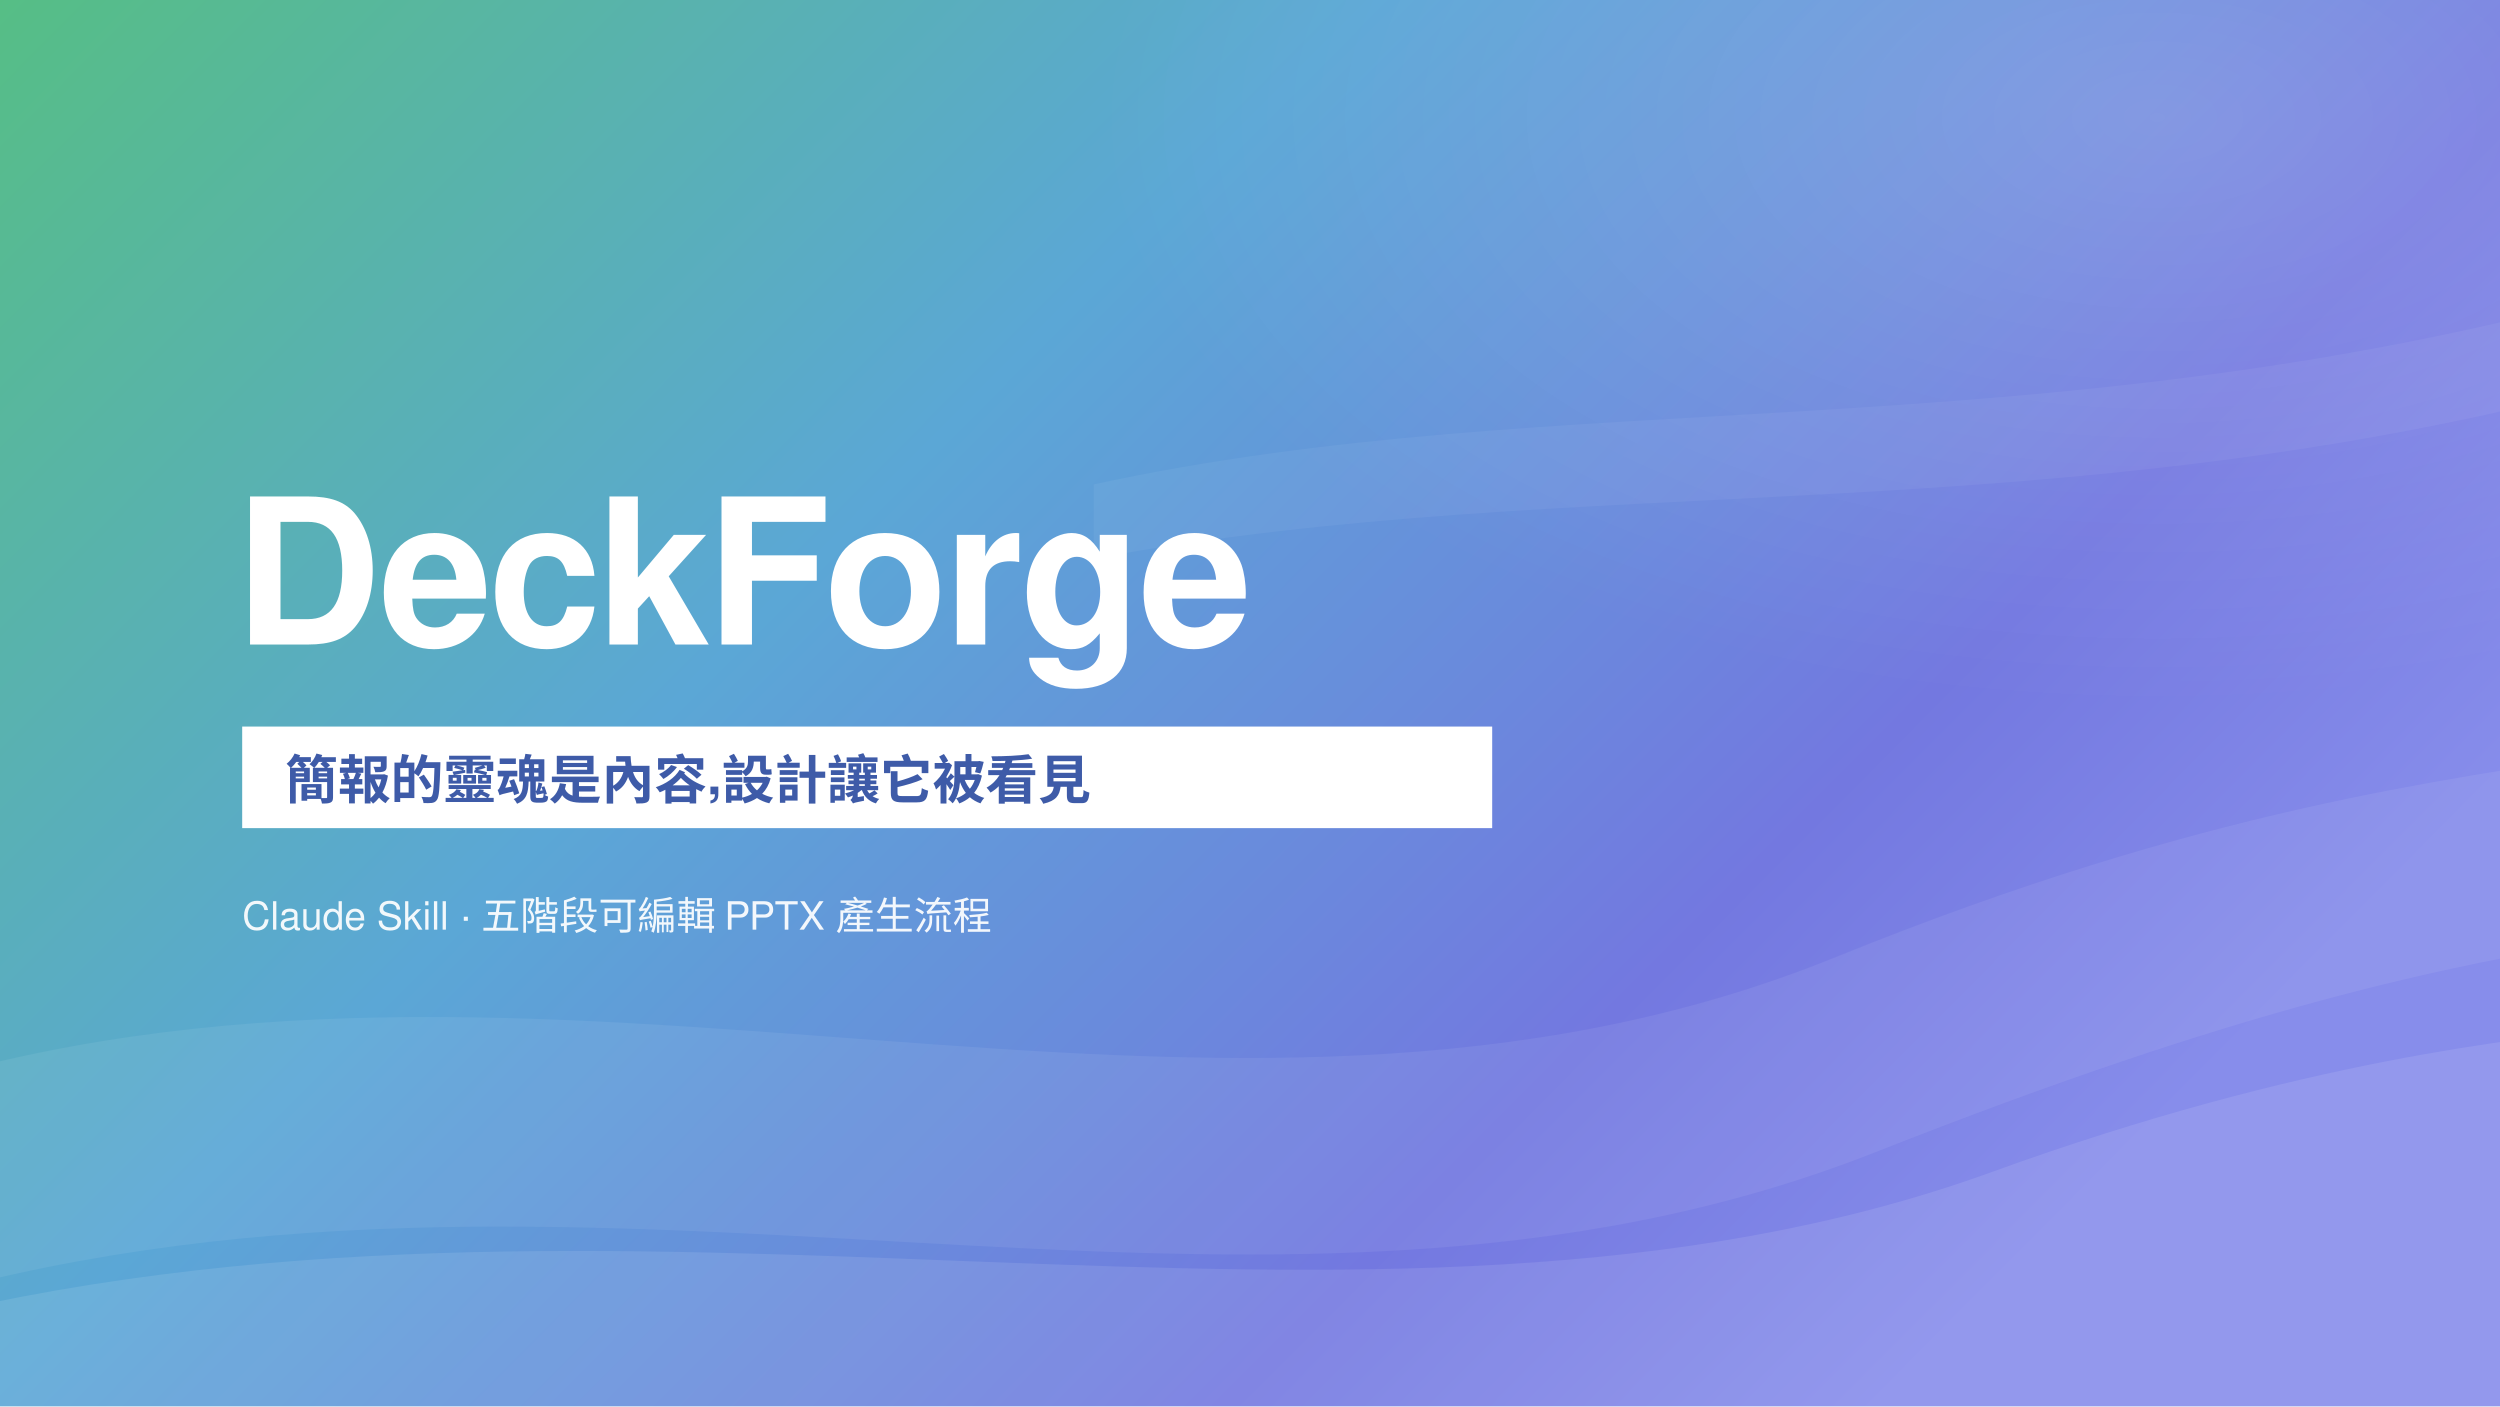
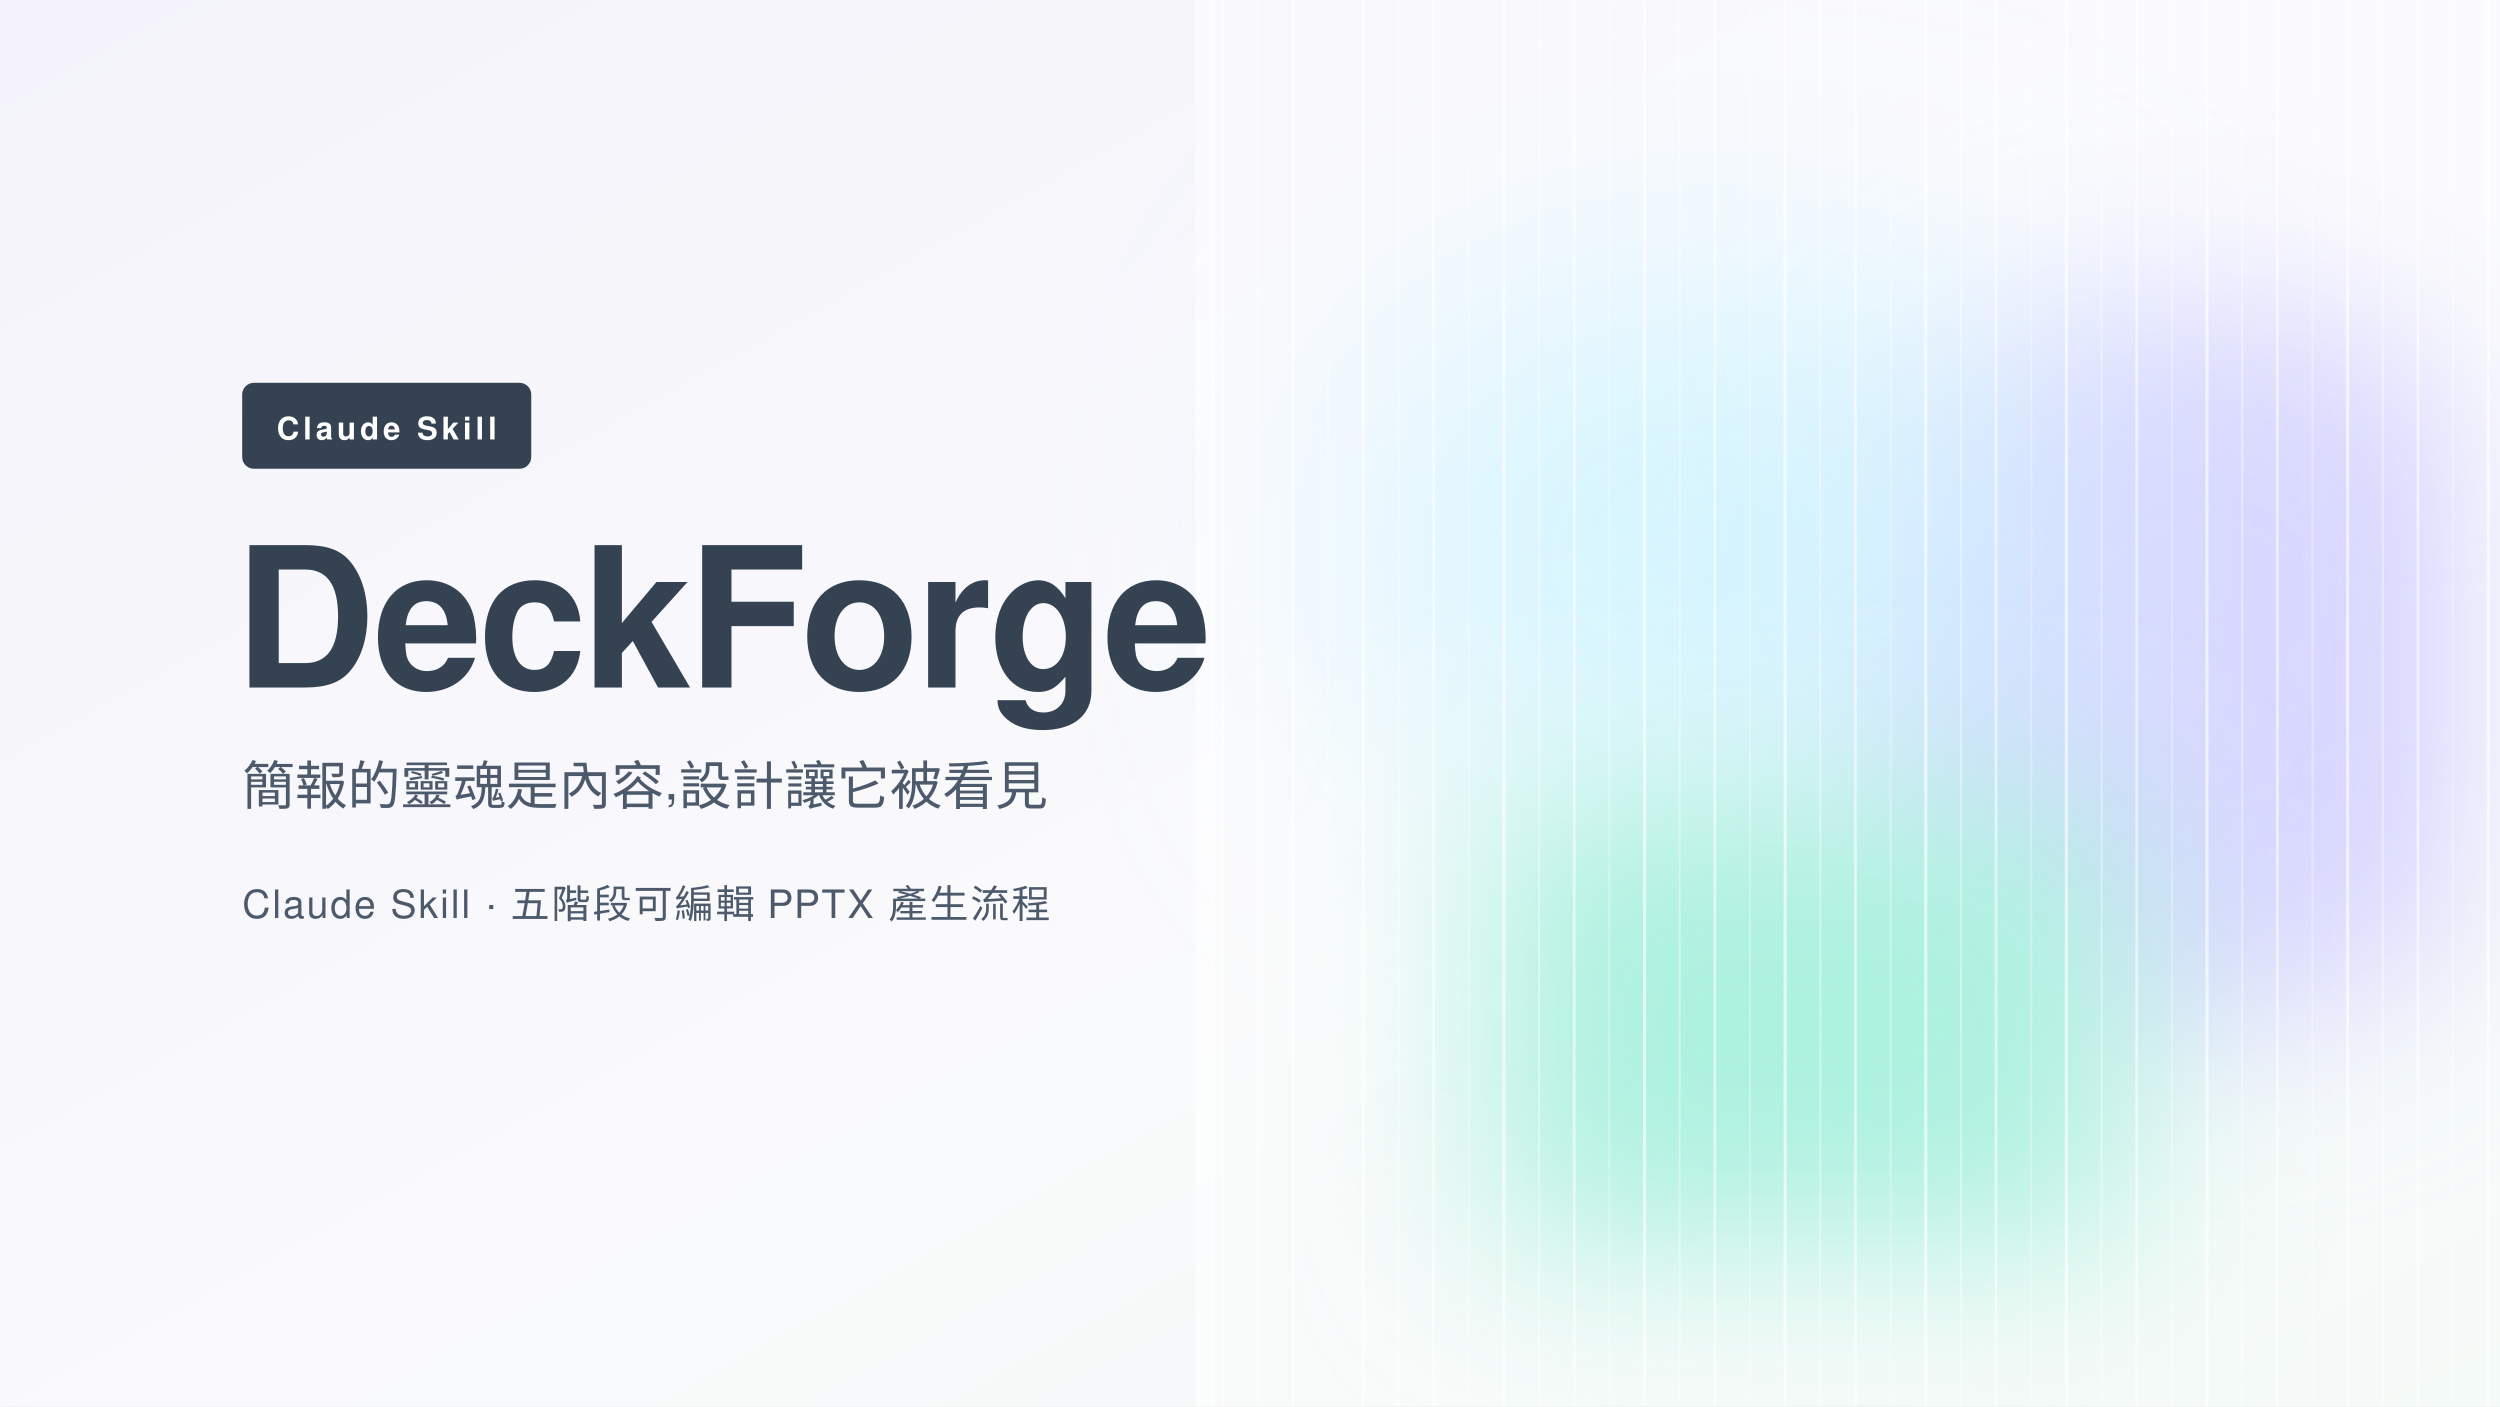
<svg xmlns="http://www.w3.org/2000/svg" viewBox="0 0 1280 720" width="1280" height="720" font-family="Helvetica, 'Helvetica Neue', Arial, 'PingFang TC', 'Microsoft JhengHei', 'Hiragino Sans', 'Noto Sans CJK TC', 'Noto Sans TC', sans-serif">
  <defs>
-     <linearGradient id="coverGrad" x1="0%" y1="0%" x2="100%" y2="55%">
-       <stop offset="0%" stop-color="#56BE85" />
-       <stop offset="42%" stop-color="#5BA7D6" />
-       <stop offset="80%" stop-color="#7378E0" />
-       <stop offset="100%" stop-color="#878DEB" />
+     <filter id="blobBlur" x="-60%" y="-60%" width="220%" height="220%">
+       <feGaussianBlur stdDeviation="46" />
+     </filter>
+     <filter id="hazeBlur" x="-60%" y="-60%" width="220%" height="220%">
+       <feGaussianBlur stdDeviation="70" />
+     </filter>
+     <linearGradient id="baseTint" x1="0" y1="0" x2="1" y2="1">
+       <stop offset="0%" stop-color="#F4F3FB" />
+       <stop offset="55%" stop-color="#FAFAFC" />
+       <stop offset="100%" stop-color="#F0F8F4" />
    </linearGradient>
-     <radialGradient id="glowTR" cx="86%" cy="8%" r="42%">
-       <stop offset="0%" stop-color="#FFFFFF" stop-opacity="0.16" />
-       <stop offset="100%" stop-color="#FFFFFF" stop-opacity="0" />
-     </radialGradient>
  </defs>
-   <rect width="1280" height="720" fill="url(#coverGrad)" />
-   <rect width="1280" height="720" fill="url(#glowTR)" />
-   <g fill="#FFFFFF">
-     <path d="M -60 560 C 280 450, 620 620, 940 490              C 1130 413, 1250 400, 1340 385              L 1340 480              C 1250 495, 1150 515, 960 590              C 640 716, 300 560, -60 670 Z" fill-opacity="0.07" />
-     <path d="M -60 680 C 320 580, 700 716, 1020 600              C 1180 542, 1290 532, 1340 526              L 1340 720 L -60 720 Z" fill-opacity="0.10" />
-     <path d="M 560 248 C 800 196, 1040 232, 1340 150              L 1340 196              C 1050 274, 810 240, 560 286 Z" fill-opacity="0.05" />
+   <rect width="1280" height="720" fill="url(#baseTint)" />
+   <circle cx="1128" cy="340" r="188" fill="#C9C6FF" filter="url(#blobBlur)" />
+   <rect x="700" y="150" width="360" height="260" rx="130" fill="#B8EEFF" fill-opacity="0.85" filter="url(#hazeBlur)" />
+   <rect x="762" y="408" width="330" height="232" rx="18" fill="#8AEBD2" filter="url(#blobBlur)" />
+   <rect x="620" y="0" width="660" height="720" fill="#FFFFFF" fill-opacity="0.30" />
+   <g>
+     <line x1="626" y1="0" x2="626" y2="720" stroke="#FFFFFF" stroke-opacity="0.62" stroke-width="1.6" />
+     <line x1="644" y1="0" x2="644" y2="720" stroke="#FFFFFF" stroke-opacity="0.38" stroke-width="1.0" />
+     <line x1="662" y1="0" x2="662" y2="720" stroke="#FFFFFF" stroke-opacity="0.55" stroke-width="1.4" />
+     <line x1="680" y1="0" x2="680" y2="720" stroke="#FFFFFF" stroke-opacity="0.3" stroke-width="1.0" />
+     <line x1="698" y1="0" x2="698" y2="720" stroke="#FFFFFF" stroke-opacity="0.62" stroke-width="1.6" />
+     <line x1="716" y1="0" x2="716" y2="720" stroke="#FFFFFF" stroke-opacity="0.38" stroke-width="1.0" />
+     <line x1="734" y1="0" x2="734" y2="720" stroke="#FFFFFF" stroke-opacity="0.55" stroke-width="1.4" />
+     <line x1="752" y1="0" x2="752" y2="720" stroke="#FFFFFF" stroke-opacity="0.3" stroke-width="1.0" />
+     <line x1="770" y1="0" x2="770" y2="720" stroke="#FFFFFF" stroke-opacity="0.62" stroke-width="1.6" />
+     <line x1="788" y1="0" x2="788" y2="720" stroke="#FFFFFF" stroke-opacity="0.38" stroke-width="1.0" />
+     <line x1="806" y1="0" x2="806" y2="720" stroke="#FFFFFF" stroke-opacity="0.55" stroke-width="1.4" />
+     <line x1="824" y1="0" x2="824" y2="720" stroke="#FFFFFF" stroke-opacity="0.3" stroke-width="1.0" />
+     <line x1="842" y1="0" x2="842" y2="720" stroke="#FFFFFF" stroke-opacity="0.62" stroke-width="1.6" />
+     <line x1="860" y1="0" x2="860" y2="720" stroke="#FFFFFF" stroke-opacity="0.38" stroke-width="1.0" />
+     <line x1="878" y1="0" x2="878" y2="720" stroke="#FFFFFF" stroke-opacity="0.55" stroke-width="1.4" />
+     <line x1="896" y1="0" x2="896" y2="720" stroke="#FFFFFF" stroke-opacity="0.3" stroke-width="1.0" />
+     <line x1="914" y1="0" x2="914" y2="720" stroke="#FFFFFF" stroke-opacity="0.62" stroke-width="1.6" />
+     <line x1="932" y1="0" x2="932" y2="720" stroke="#FFFFFF" stroke-opacity="0.38" stroke-width="1.0" />
+     <line x1="950" y1="0" x2="950" y2="720" stroke="#FFFFFF" stroke-opacity="0.55" stroke-width="1.4" />
+     <line x1="968" y1="0" x2="968" y2="720" stroke="#FFFFFF" stroke-opacity="0.3" stroke-width="1.0" />
+     <line x1="986" y1="0" x2="986" y2="720" stroke="#FFFFFF" stroke-opacity="0.62" stroke-width="1.6" />
+     <line x1="1004" y1="0" x2="1004" y2="720" stroke="#FFFFFF" stroke-opacity="0.38" stroke-width="1.0" />
+     <line x1="1022" y1="0" x2="1022" y2="720" stroke="#FFFFFF" stroke-opacity="0.55" stroke-width="1.4" />
+     <line x1="1040" y1="0" x2="1040" y2="720" stroke="#FFFFFF" stroke-opacity="0.3" stroke-width="1.0" />
+     <line x1="1058" y1="0" x2="1058" y2="720" stroke="#FFFFFF" stroke-opacity="0.62" stroke-width="1.6" />
+     <line x1="1076" y1="0" x2="1076" y2="720" stroke="#FFFFFF" stroke-opacity="0.38" stroke-width="1.0" />
+     <line x1="1094" y1="0" x2="1094" y2="720" stroke="#FFFFFF" stroke-opacity="0.55" stroke-width="1.4" />
+     <line x1="1112" y1="0" x2="1112" y2="720" stroke="#FFFFFF" stroke-opacity="0.3" stroke-width="1.0" />
+     <line x1="1130" y1="0" x2="1130" y2="720" stroke="#FFFFFF" stroke-opacity="0.62" stroke-width="1.6" />
+     <line x1="1148" y1="0" x2="1148" y2="720" stroke="#FFFFFF" stroke-opacity="0.38" stroke-width="1.0" />
+     <line x1="1166" y1="0" x2="1166" y2="720" stroke="#FFFFFF" stroke-opacity="0.55" stroke-width="1.4" />
+     <line x1="1184" y1="0" x2="1184" y2="720" stroke="#FFFFFF" stroke-opacity="0.3" stroke-width="1.0" />
+     <line x1="1202" y1="0" x2="1202" y2="720" stroke="#FFFFFF" stroke-opacity="0.62" stroke-width="1.6" />
+     <line x1="1220" y1="0" x2="1220" y2="720" stroke="#FFFFFF" stroke-opacity="0.38" stroke-width="1.0" />
+     <line x1="1238" y1="0" x2="1238" y2="720" stroke="#FFFFFF" stroke-opacity="0.55" stroke-width="1.4" />
+     <line x1="1256" y1="0" x2="1256" y2="720" stroke="#FFFFFF" stroke-opacity="0.3" stroke-width="1.0" />
+     <line x1="1274" y1="0" x2="1274" y2="720" stroke="#FFFFFF" stroke-opacity="0.62" stroke-width="1.6" />
  </g>
-   <text x="120" y="330" font-size="104" font-weight="800" fill="#FFFFFF" letter-spacing="-2">DeckForge</text>
-   <rect x="124" y="372" width="640" height="52" fill="#FFFFFF" />
-   <text x="146" y="409" font-size="27" font-weight="700" fill="#3E5BA8">簡報的靈魂是內容,設計讓它被看見</text>
-   <text x="124" y="476" font-size="20" fill="#FFFFFF" fill-opacity="0.92">Claude Skill · 五階段可編輯 PPTX 產生流程</text>
+   <rect x="612" y="0" width="10" height="720" fill="#FFFFFF" fill-opacity="0.5" />
+   <rect x="124" y="196" width="148" height="44" rx="6" fill="#344252" />
+   <text x="198" y="225" font-size="16" font-weight="600" fill="#FFFFFF" text-anchor="middle" letter-spacing="2">Claude Skill</text>
+   <text x="120" y="352" font-size="100" font-weight="800" fill="#344252" letter-spacing="-2">DeckForge</text>
+   <text x="124" y="412" font-size="27" font-weight="500" fill="#4C5A6B">簡報的靈魂是內容,設計讓它被看見</text>
+   <text x="124" y="470" font-size="20" fill="#4C5A6B" letter-spacing="1">Claude Skill · 五階段可編輯 PPTX 產生流程</text>
</svg>
